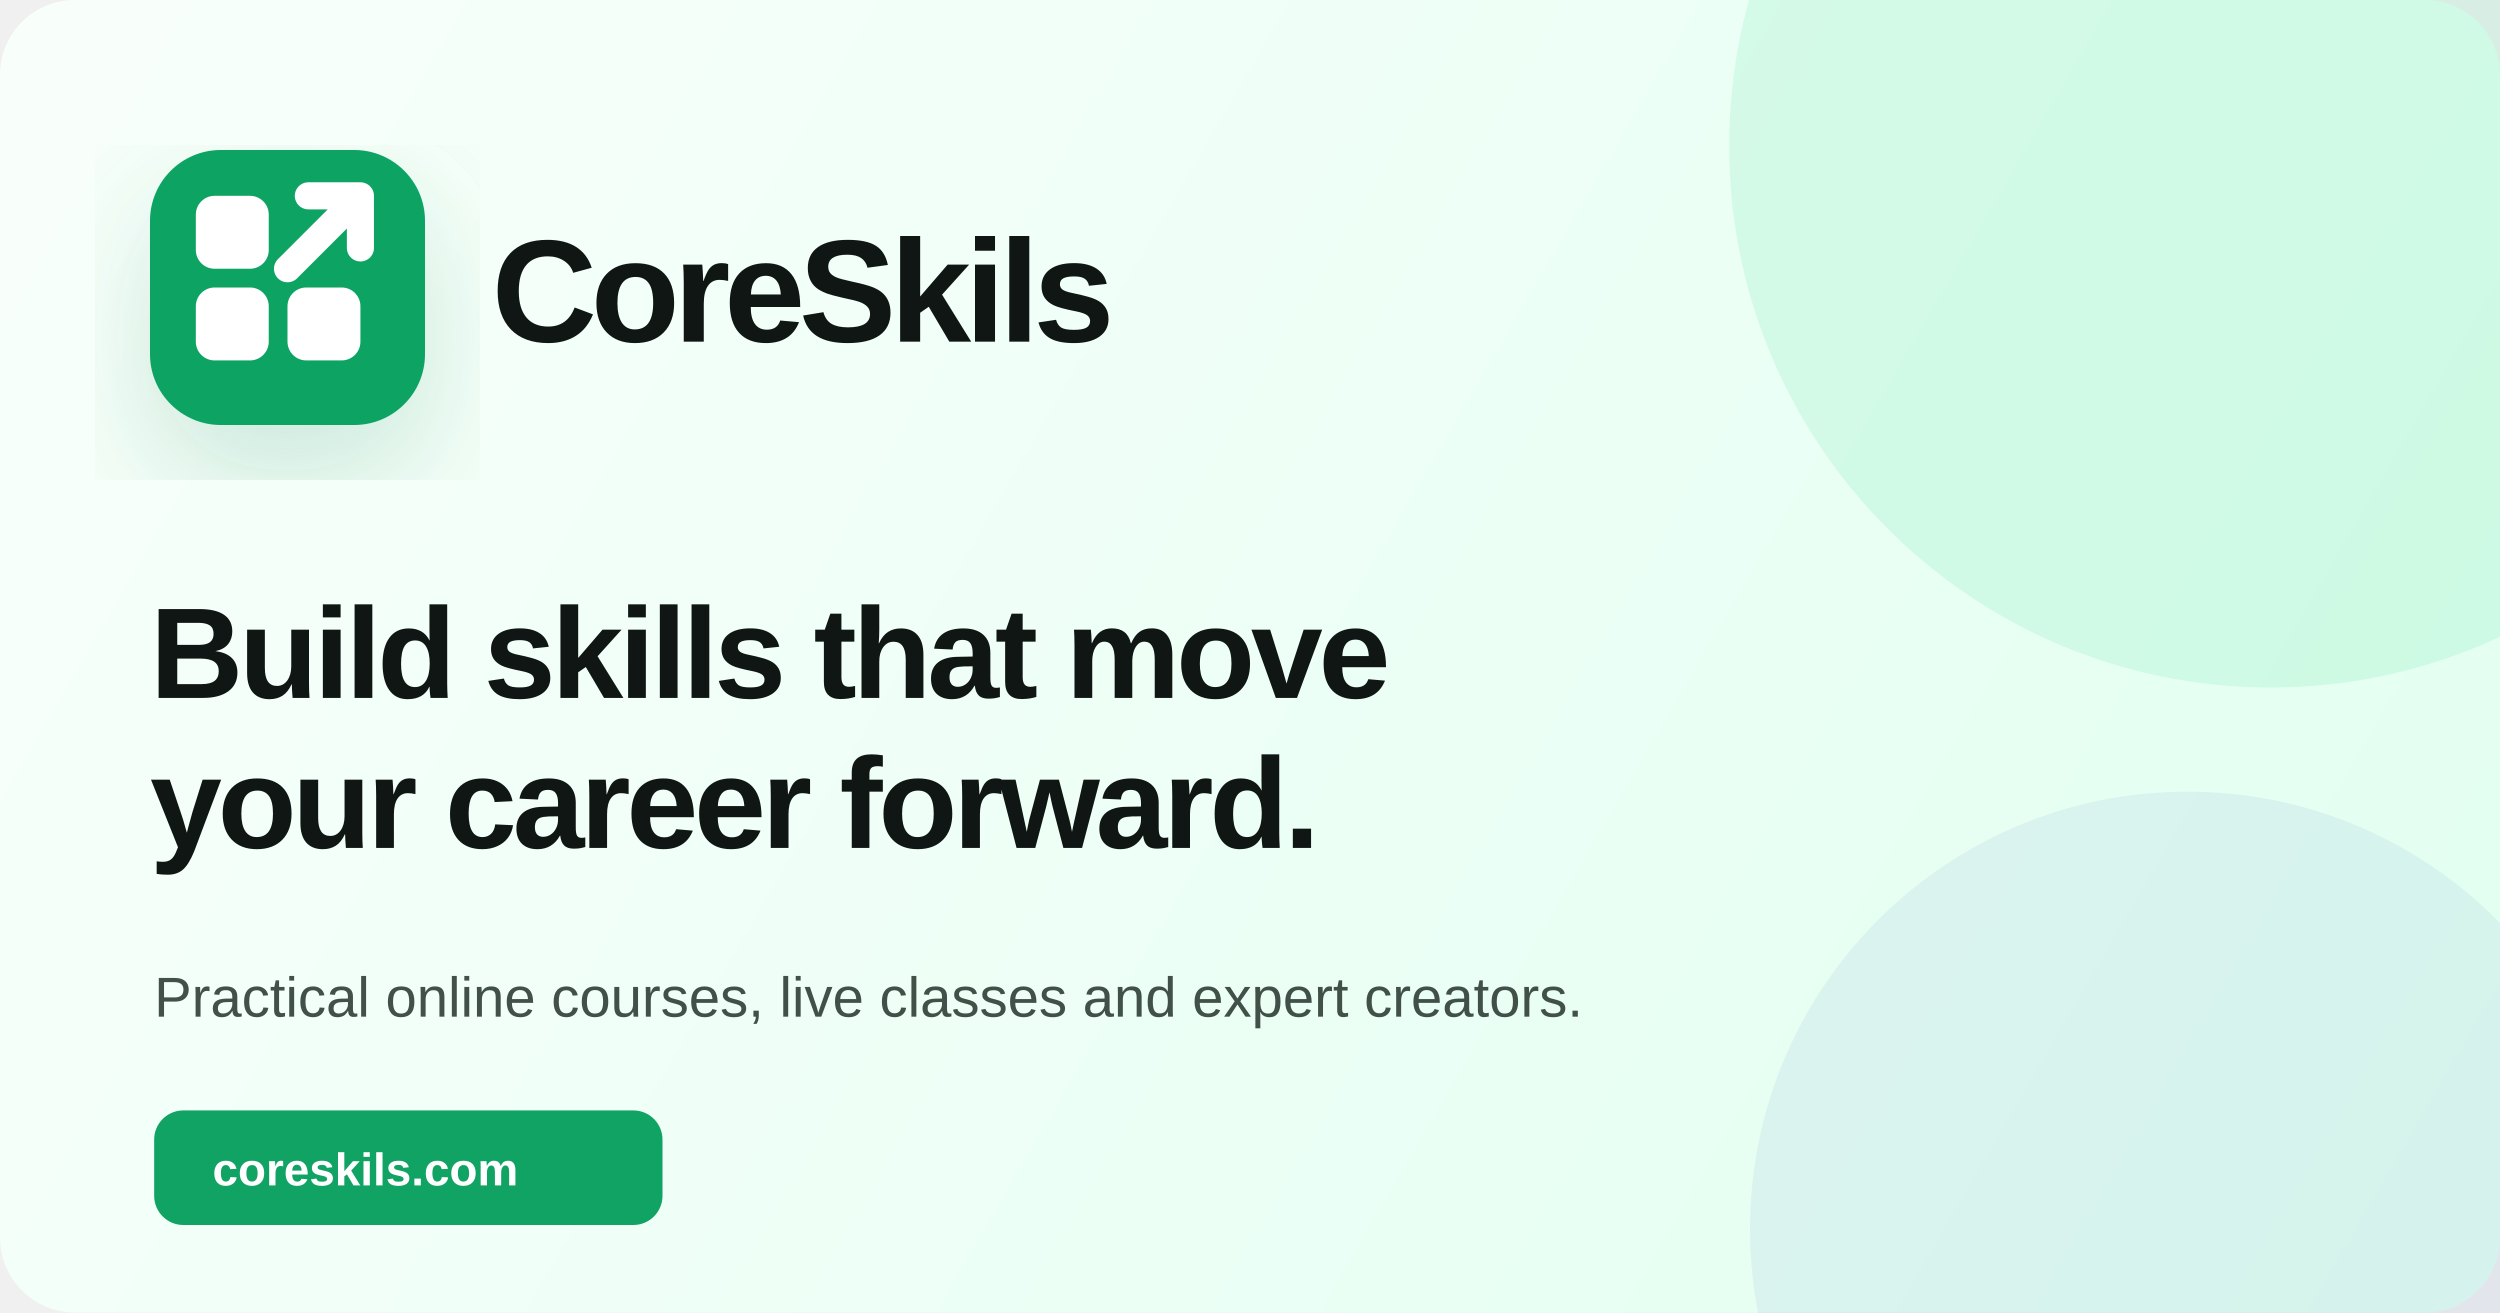
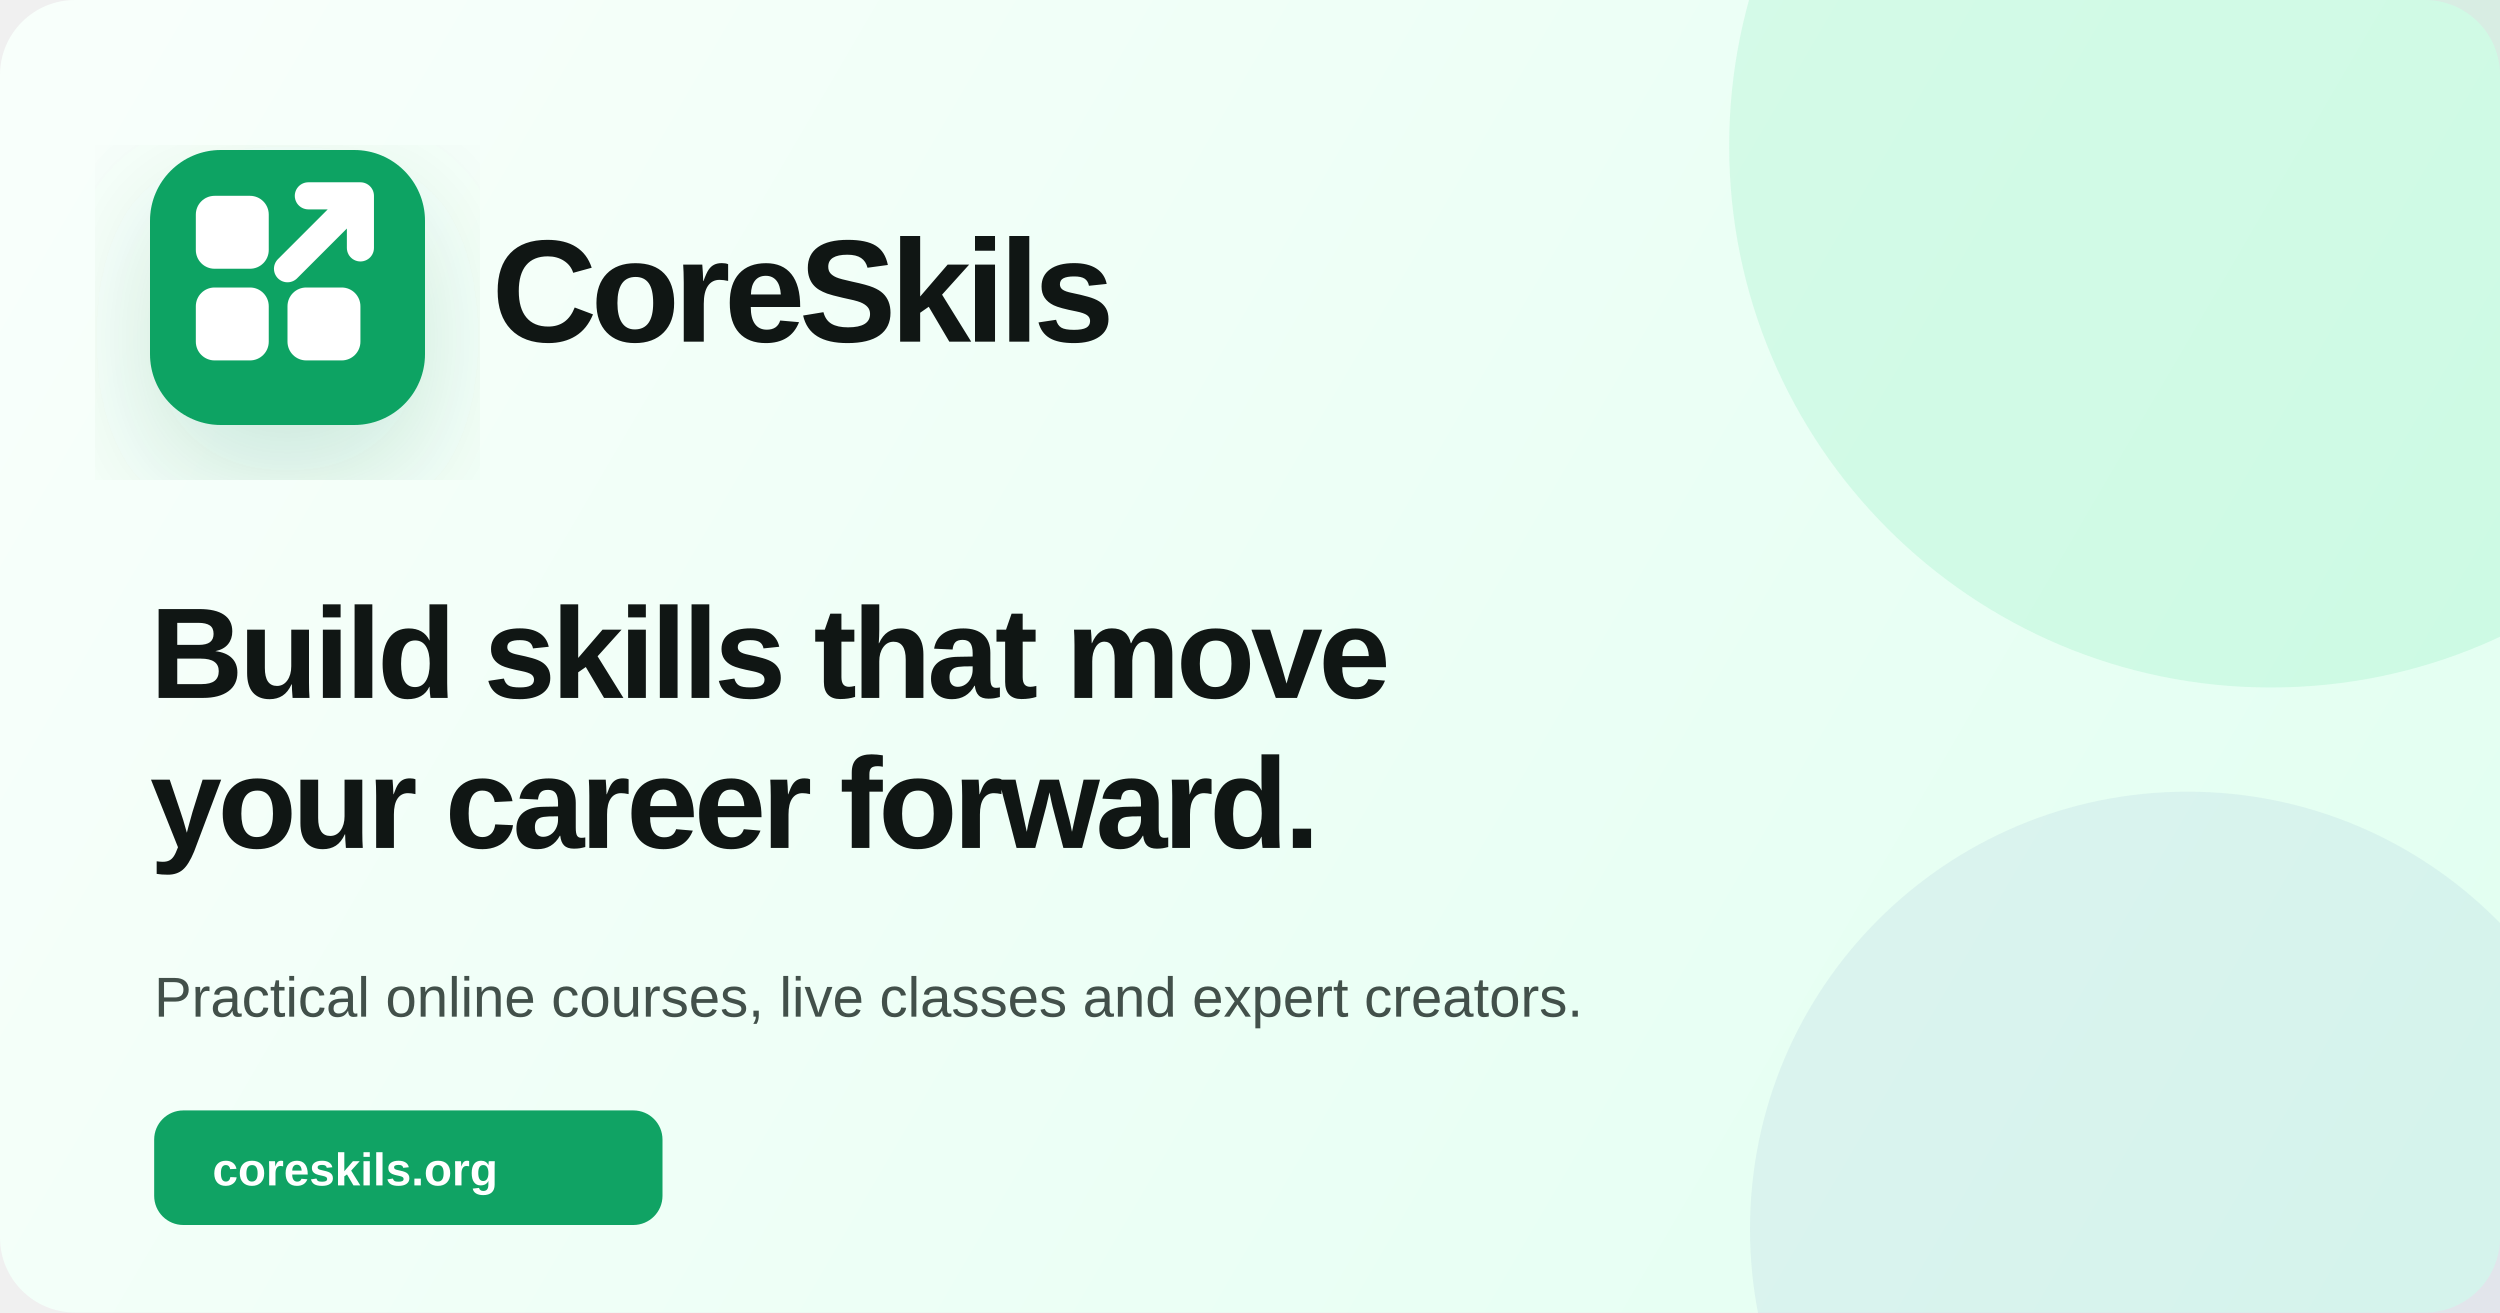
<svg xmlns="http://www.w3.org/2000/svg" width="1200" height="630" viewBox="0 0 1200 630" fill="none">
  <defs>
    <linearGradient id="bg" x1="60" y1="0" x2="1140" y2="630" gradientUnits="userSpaceOnUse">
      <stop stop-color="#F8FFFB" />
      <stop offset="1" stop-color="#E2FFF1" />
    </linearGradient>
    <filter id="shadow" x="-20%" y="-20%" width="140%" height="140%">
      <feDropShadow dx="0" dy="24" stdDeviation="32" flood-color="#0B7A4C" flood-opacity=".18" />
    </filter>
  </defs>
  <rect width="1200" height="630" rx="36" fill="url(#bg)" />
  <circle cx="1090" cy="70" r="260" fill="#15CF74" opacity=".11" />
  <circle cx="1050" cy="590" r="210" fill="#224EA1" opacity=".07" />
  <g transform="translate(72 72)" filter="url(#shadow)">
    <rect width="132" height="132" rx="34" fill="#10A364" />
    <rect x="22" y="22" width="35" height="35" rx="9" fill="white" />
    <rect x="22" y="66" width="35" height="35" rx="9" fill="white" />
    <rect x="66" y="66" width="35" height="35" rx="9" fill="white" />
    <path d="M66 57L101 22M76 22H101V47" stroke="white" stroke-width="13" stroke-linecap="round" stroke-linejoin="round" />
  </g>
  <text x="236" y="164" font-family="Arial, sans-serif" font-size="70" font-weight="700" letter-spacing="-3" fill="#101614">CoreSkils</text>
  <text x="72" y="335" font-family="Arial, sans-serif" font-size="62" font-weight="700" letter-spacing="-2" fill="#101614">Build skills that move</text>
  <text x="72" y="407" font-family="Arial, sans-serif" font-size="62" font-weight="700" letter-spacing="-2" fill="#101614">your career forward.</text>
  <text x="74" y="488" font-family="Arial, sans-serif" font-size="27" fill="#42504A">Practical online courses, live classes and expert creators.</text>
  <g transform="translate(74 533)">
    <rect width="244" height="55" rx="14" fill="#10A364" />
-     <text x="28" y="36" font-family="Arial, sans-serif" font-size="22" font-weight="700" fill="white">coreskils.com</text>
+     <text x="28" y="36" font-family="Arial, sans-serif" font-size="22" font-weight="700" fill="white">coreskils.org</text>
  </g>
</svg>
